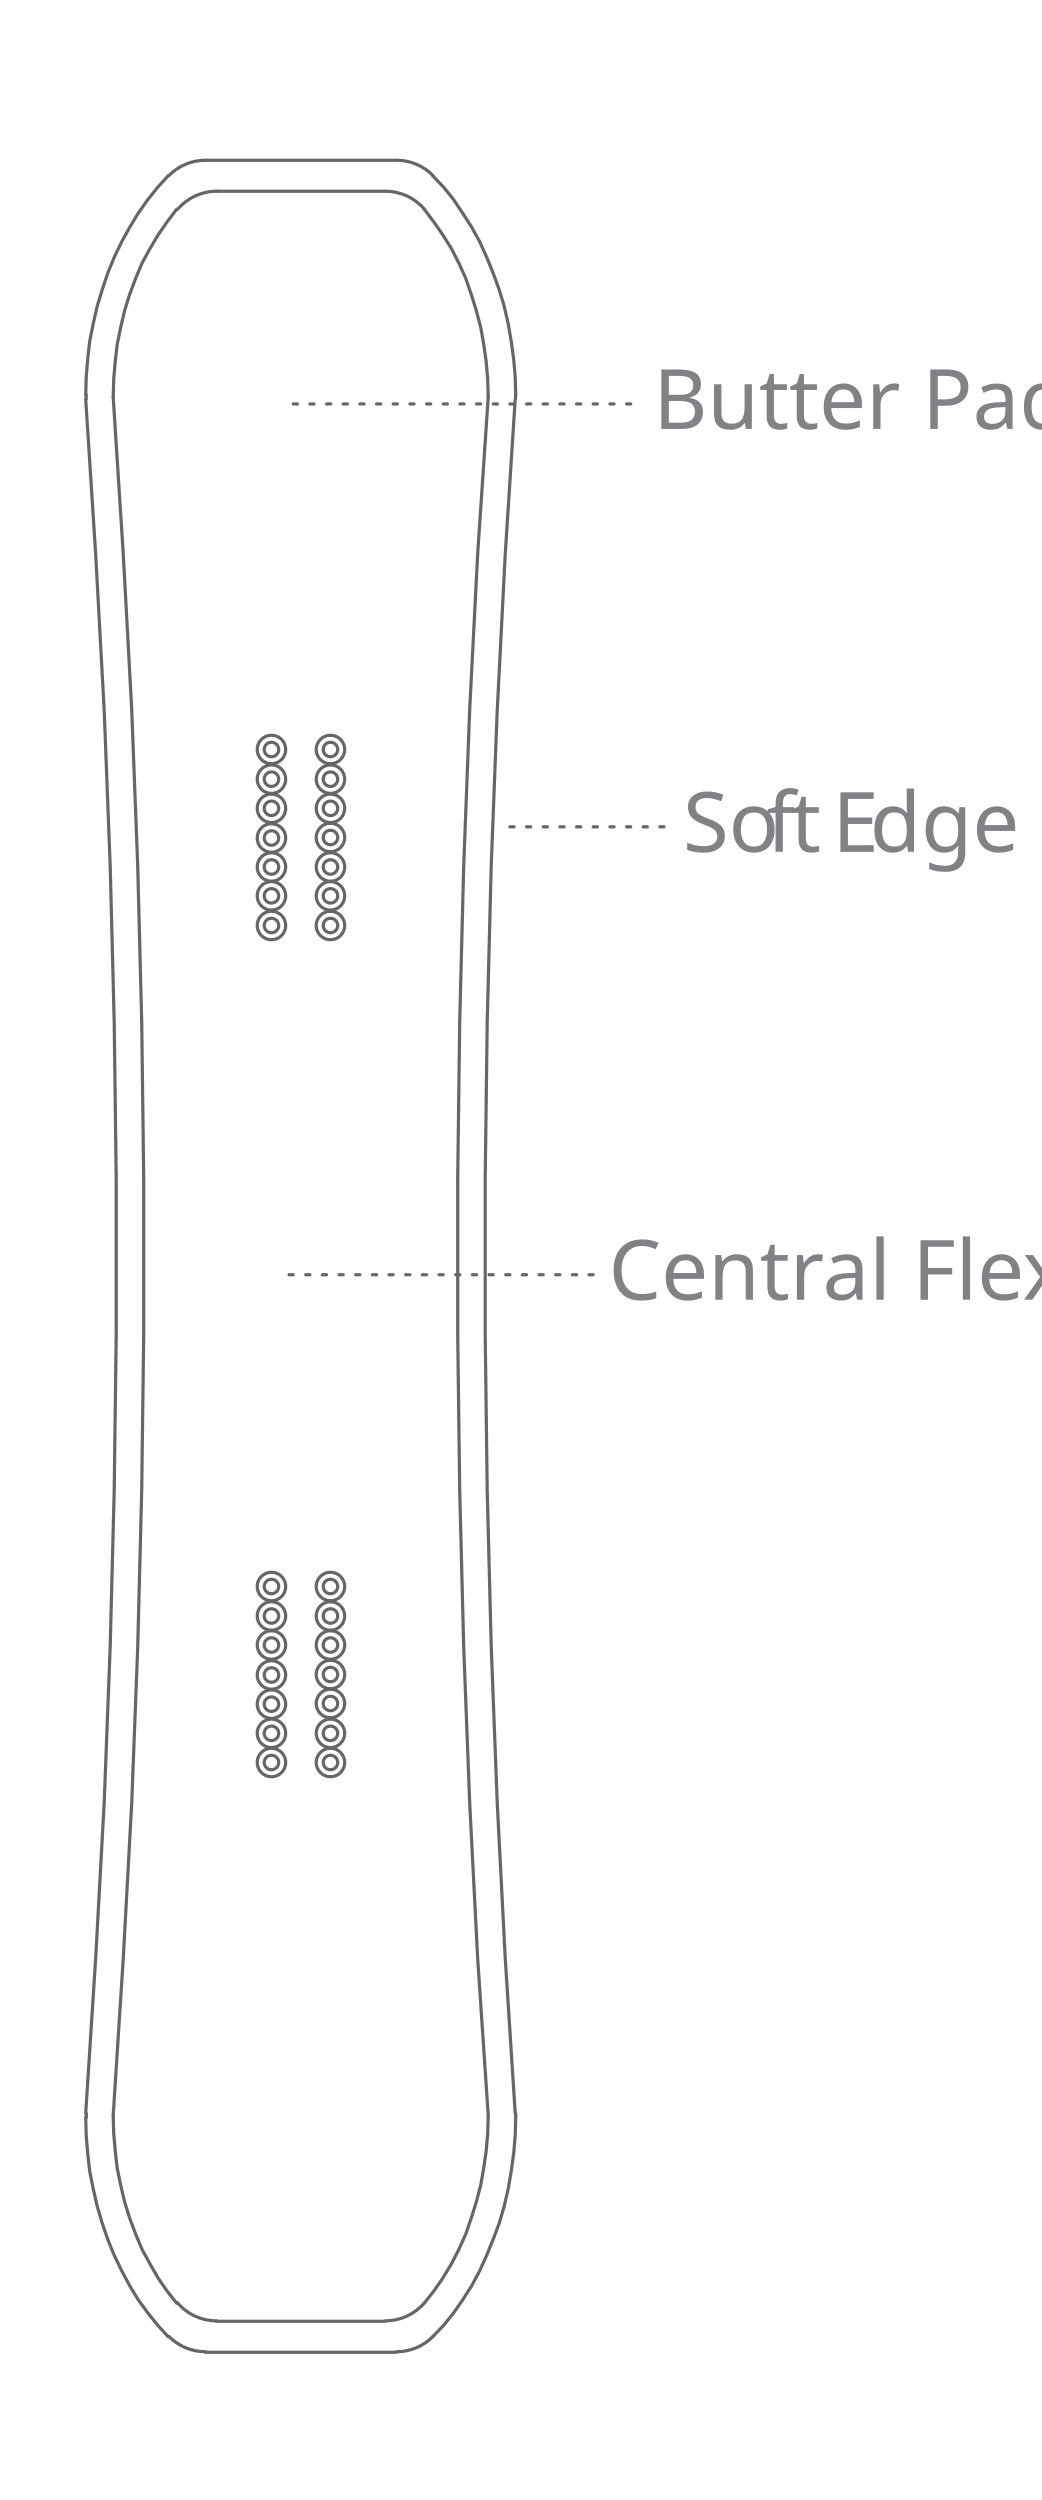
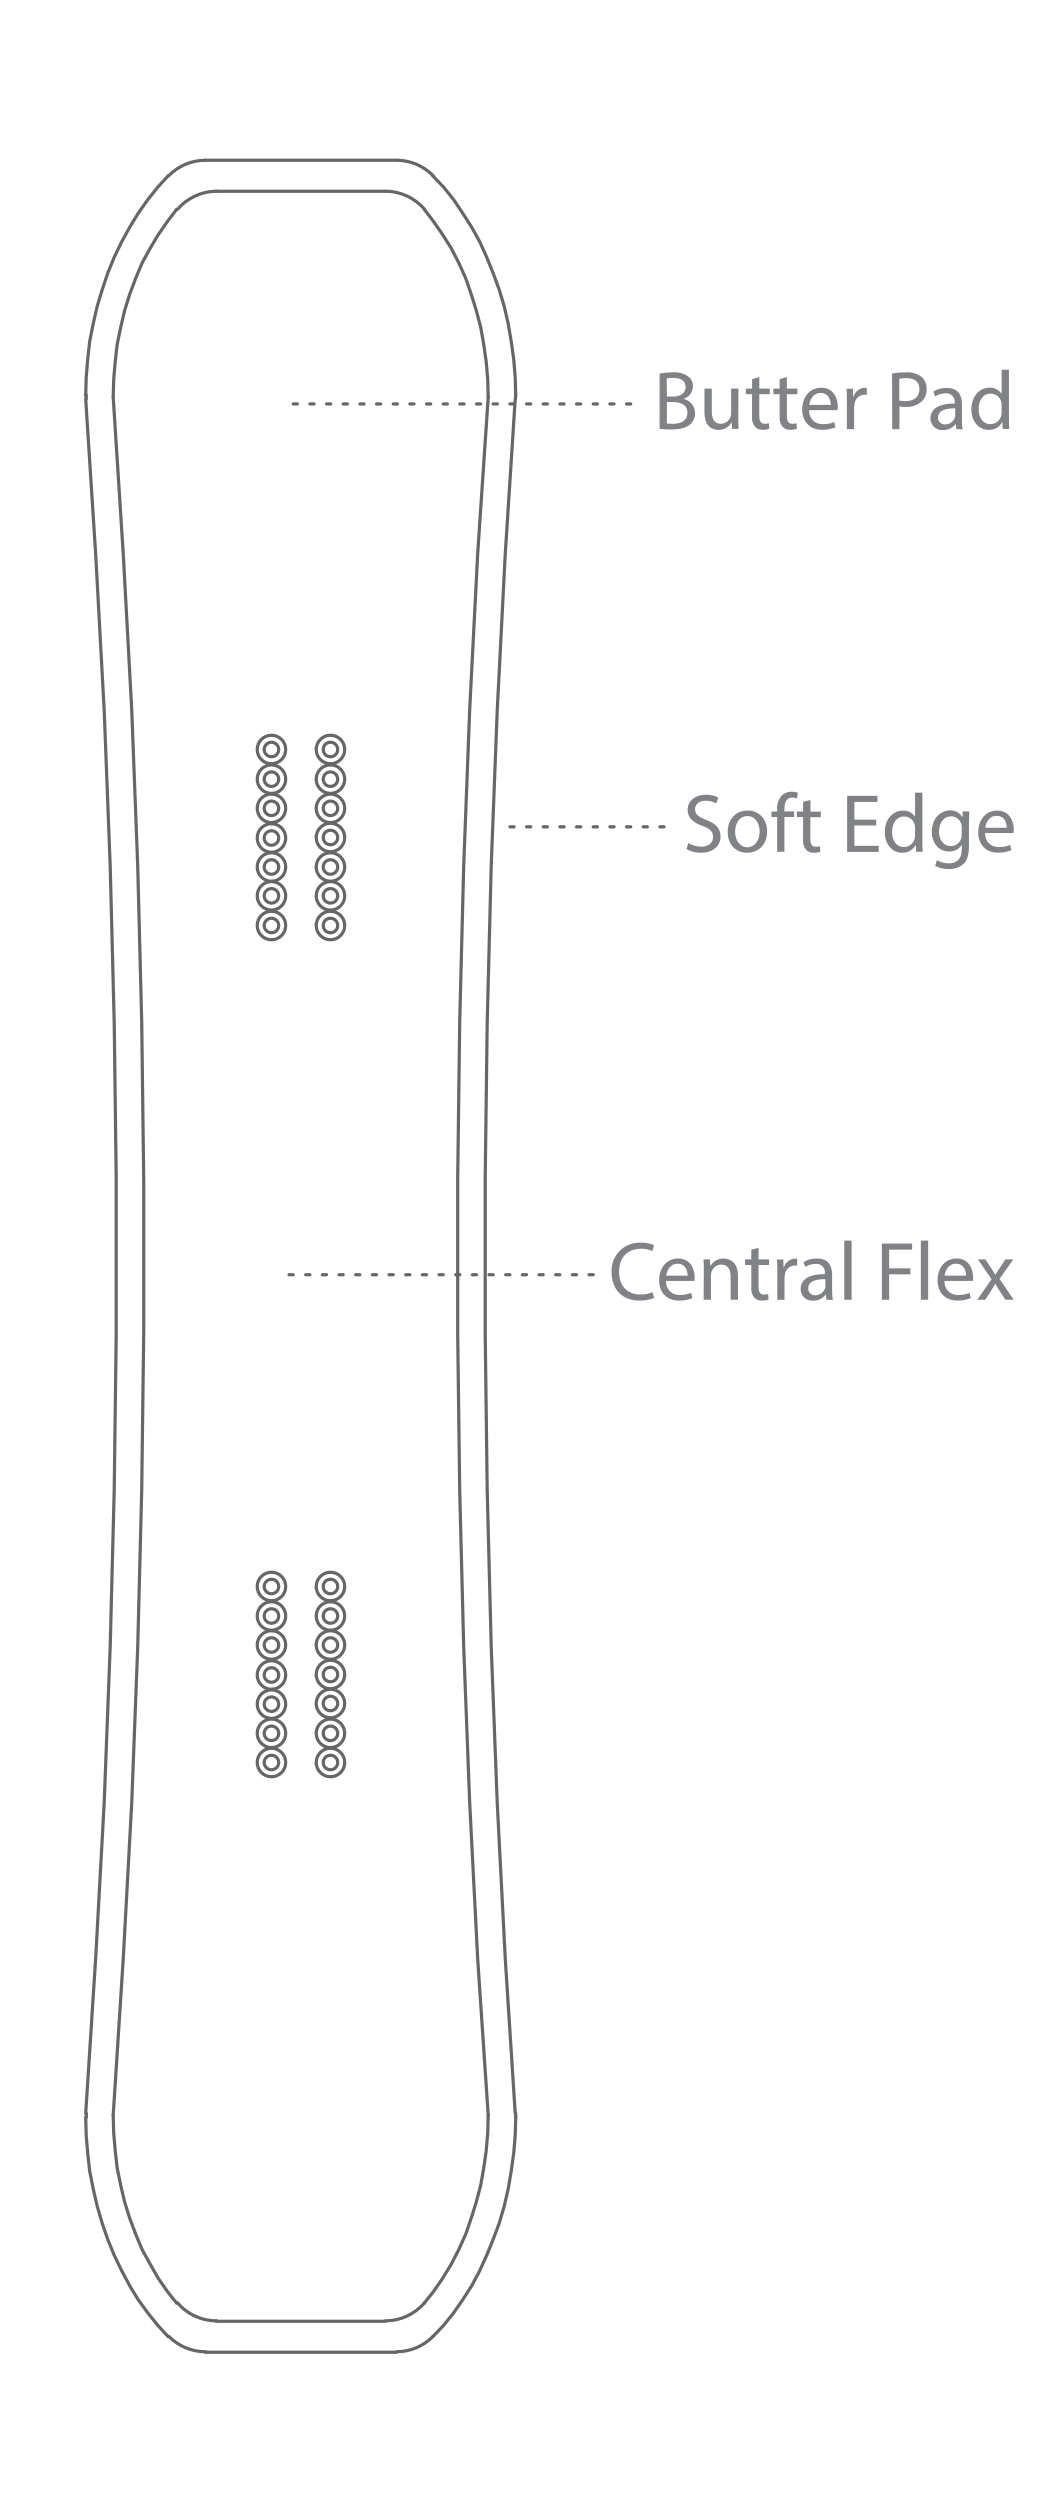
<svg xmlns="http://www.w3.org/2000/svg" id="Layer_1" data-name="Layer 1" viewBox="0 0 250 600">
  <defs>
-     <style>.cls-1{font-size:20px;fill:#808285;font-family:MrEavesXLModOT-Reg, Mr Eaves XL Mod OT;}.cls-2{letter-spacing:0.02em;}.cls-3{letter-spacing:-0.02em;}.cls-4,.cls-5{fill:none;stroke:#666;stroke-linecap:round;stroke-linejoin:round;stroke-width:0.77px;}.cls-4{stroke-dasharray:1 3 1 3 1 3;}</style>
+     <style>.cls-1{fill:#808285;}.cls-2,.cls-3{fill:none;stroke:#666;stroke-linecap:round;stroke-linejoin:round;stroke-width:0.77px;}.cls-2{stroke-dasharray:1 3 1 3 1 3;}</style>
  </defs>
-   <text class="cls-1" transform="translate(163.91 204.44)">So<tspan class="cls-2" x="20.04" y="0">f</tspan>
-     <tspan x="25.9" y="0">t </tspan>
-     <tspan class="cls-3" x="35.86" y="0">E</tspan>
-     <tspan x="44.86" y="0">dge</tspan>
-   </text>
-   <line class="cls-4" x1="159.37" y1="198.44" x2="120.99" y2="198.44" />
-   <line class="cls-4" x1="142.37" y1="305.94" x2="68.99" y2="305.94" />
-   <text class="cls-1" transform="translate(146.05 311.94)">Central Flex</text>
-   <line class="cls-4" x1="151.37" y1="96.95" x2="68.99" y2="96.95" />
-   <text class="cls-1" transform="translate(156.79 102.95)">Butter Pad</text>
-   <polyline class="cls-5" points="117.17 95.34 114.65 132.78 112.73 170.22 111.29 207.78 110.33 245.22 109.85 282.78 109.85 320.22 110.33 357.78 111.29 395.34 112.73 432.78 114.65 470.22 117.17 507.66" />
-   <polyline class="cls-5" points="27.17 507.66 29.57 470.22 31.61 432.78 33.05 395.34 34.01 357.78 34.49 320.22 34.49 282.78 34.01 245.22 33.05 207.78 31.61 170.22 29.57 132.78 27.17 95.34" />
-   <polyline class="cls-5" points="117.17 507.66 117.05 511.98 116.69 516.18 116.09 520.38 115.37 524.46 114.29 528.54 113.09 532.38 111.77 536.22 110.09 539.94 108.29 543.42 106.25 546.78 104.09 549.9 101.81 552.78" />
-   <polyline class="cls-5" points="42.41 552.78 40.13 549.9 37.97 546.78 36.05 543.42 34.13 539.94 32.57 536.22 31.13 532.38 29.93 528.54 28.97 524.46 28.13 520.38 27.65 516.18 27.29 511.98 27.17 507.66" />
-   <line class="cls-5" x1="51.89" y1="557.1" x2="92.45" y2="557.1" />
-   <path class="cls-5" d="M92.51,557a12.3,12.3,0,0,0,9.35-4.31" />
-   <path class="cls-5" d="M42.6,552.67A12.27,12.27,0,0,0,52,557" />
-   <polyline class="cls-5" points="117.17 95.34 117.05 91.02 116.69 86.82 116.09 82.62 115.37 78.54 114.29 74.46 113.09 70.62 111.77 66.78 110.09 63.06 108.29 59.58 106.25 56.34 104.09 53.22 101.81 50.22" />
-   <polyline class="cls-5" points="42.41 50.22 40.13 53.22 37.97 56.34 36.05 59.58 34.13 63.06 32.57 66.78 31.13 70.62 29.93 74.46 28.97 78.54 28.13 82.62 27.65 86.82 27.29 91.02 27.17 95.34" />
-   <line class="cls-5" x1="51.89" y1="45.9" x2="92.45" y2="45.9" />
-   <path class="cls-5" d="M101.86,50.21a12.3,12.3,0,0,0-9.35-4.31" />
-   <path class="cls-5" d="M52,45.9a12.27,12.27,0,0,0-9.35,4.31" />
-   <path class="cls-5" d="M82.73,187a3.42,3.42,0,1,0-3.42,3.42A3.42,3.42,0,0,0,82.73,187" />
-   <path class="cls-5" d="M81.05,187a1.74,1.74,0,1,0-1.74,1.74A1.74,1.74,0,0,0,81.05,187" />
-   <path class="cls-5" d="M82.73,201a3.42,3.42,0,1,0-3.42,3.42A3.42,3.42,0,0,0,82.73,201" />
-   <path class="cls-5" d="M81.05,201a1.74,1.74,0,1,0-1.74,1.74A1.74,1.74,0,0,0,81.05,201" />
-   <path class="cls-5" d="M82.73,215a3.42,3.42,0,1,0-3.42,3.42A3.42,3.42,0,0,0,82.73,215" />
-   <path class="cls-5" d="M81.05,215a1.74,1.74,0,1,0-1.74,1.74A1.74,1.74,0,0,0,81.05,215" />
-   <path class="cls-5" d="M68.57,187a3.42,3.42,0,1,0-3.42,3.42A3.42,3.42,0,0,0,68.57,187" />
-   <path class="cls-5" d="M66.89,187a1.74,1.74,0,1,0-1.74,1.74A1.74,1.74,0,0,0,66.89,187" />
-   <path class="cls-5" d="M68.57,201.12a3.42,3.42,0,1,0-3.42,3.42,3.42,3.42,0,0,0,3.42-3.42" />
-   <path class="cls-5" d="M66.89,201.12a1.74,1.74,0,1,0-1.74,1.74,1.74,1.74,0,0,0,1.74-1.74" />
-   <path class="cls-5" d="M68.57,215a3.42,3.42,0,1,0-3.42,3.42A3.42,3.42,0,0,0,68.57,215" />
-   <path class="cls-5" d="M66.89,215a1.74,1.74,0,1,0-1.74,1.74A1.74,1.74,0,0,0,66.89,215" />
-   <path class="cls-5" d="M82.73,387.84a3.42,3.42,0,1,0-3.42,3.42,3.42,3.42,0,0,0,3.42-3.42" />
-   <path class="cls-5" d="M81.05,387.84a1.74,1.74,0,1,0-1.74,1.74,1.74,1.74,0,0,0,1.74-1.74" />
-   <path class="cls-5" d="M82.73,401.88a3.42,3.42,0,1,0-3.42,3.42,3.42,3.42,0,0,0,3.42-3.42" />
-   <path class="cls-5" d="M81.05,401.88a1.74,1.74,0,1,0-1.74,1.74,1.74,1.74,0,0,0,1.74-1.74" />
-   <path class="cls-5" d="M82.73,416a3.42,3.42,0,1,0-3.42,3.42A3.42,3.42,0,0,0,82.73,416" />
-   <path class="cls-5" d="M81.05,416a1.74,1.74,0,1,0-1.74,1.74A1.74,1.74,0,0,0,81.05,416" />
-   <path class="cls-5" d="M68.57,387.84a3.42,3.42,0,1,0-3.42,3.42,3.42,3.42,0,0,0,3.42-3.42" />
-   <path class="cls-5" d="M66.89,387.84a1.74,1.74,0,1,0-1.74,1.74,1.74,1.74,0,0,0,1.74-1.74" />
-   <path class="cls-5" d="M68.57,402a3.42,3.42,0,1,0-3.42,3.42A3.42,3.42,0,0,0,68.57,402" />
-   <path class="cls-5" d="M66.89,402a1.74,1.74,0,1,0-1.74,1.74A1.74,1.74,0,0,0,66.89,402" />
-   <path class="cls-5" d="M68.57,416a3.42,3.42,0,1,0-3.42,3.42A3.42,3.42,0,0,0,68.57,416" />
-   <path class="cls-5" d="M66.89,416a1.74,1.74,0,1,0-1.74,1.74A1.74,1.74,0,0,0,66.89,416" />
-   <path class="cls-5" d="M81.05,179.88a1.74,1.74,0,1,0-1.74,1.74,1.74,1.74,0,0,0,1.74-1.74" />
-   <path class="cls-5" d="M82.73,179.88a3.42,3.42,0,1,0-3.42,3.42,3.42,3.42,0,0,0,3.42-3.42" />
-   <path class="cls-5" d="M81.05,194a1.74,1.74,0,1,0-1.74,1.74A1.74,1.74,0,0,0,81.05,194" />
-   <path class="cls-5" d="M82.73,194a3.42,3.42,0,1,0-3.42,3.42A3.42,3.42,0,0,0,82.73,194" />
-   <path class="cls-5" d="M81.05,208.08a1.74,1.74,0,1,0-1.74,1.74,1.74,1.74,0,0,0,1.74-1.74" />
-   <path class="cls-5" d="M82.73,208.08a3.42,3.42,0,1,0-3.42,3.42,3.42,3.42,0,0,0,3.42-3.42" />
-   <path class="cls-5" d="M66.89,179.88a1.74,1.74,0,1,0-1.74,1.74,1.74,1.74,0,0,0,1.74-1.74" />
-   <path class="cls-5" d="M68.57,179.88a3.42,3.42,0,1,0-3.42,3.42,3.42,3.42,0,0,0,3.42-3.42" />
-   <path class="cls-5" d="M66.89,194a1.74,1.74,0,1,0-1.74,1.74A1.74,1.74,0,0,0,66.89,194" />
-   <path class="cls-5" d="M68.57,194a3.42,3.42,0,1,0-3.42,3.42A3.42,3.42,0,0,0,68.57,194" />
-   <path class="cls-5" d="M66.89,208.08a1.74,1.74,0,1,0-1.74,1.74,1.74,1.74,0,0,0,1.74-1.74" />
-   <path class="cls-5" d="M68.57,208.08a3.42,3.42,0,1,0-3.42,3.42,3.42,3.42,0,0,0,3.42-3.42" />
-   <path class="cls-5" d="M82.73,394.8a3.42,3.42,0,1,0-3.42,3.42,3.42,3.42,0,0,0,3.42-3.42" />
-   <path class="cls-5" d="M81.05,394.8a1.74,1.74,0,1,0-1.74,1.74,1.74,1.74,0,0,0,1.74-1.74" />
-   <path class="cls-5" d="M82.73,408.84a3.42,3.42,0,1,0-3.42,3.42,3.42,3.42,0,0,0,3.42-3.42" />
-   <path class="cls-5" d="M81.05,408.84a1.74,1.74,0,1,0-1.74,1.74,1.74,1.74,0,0,0,1.74-1.74" />
-   <path class="cls-5" d="M82.73,423a3.42,3.42,0,1,0-3.42,3.42A3.42,3.42,0,0,0,82.73,423" />
-   <path class="cls-5" d="M81.05,423a1.74,1.74,0,1,0-1.74,1.74A1.74,1.74,0,0,0,81.05,423" />
-   <path class="cls-5" d="M68.57,394.8a3.42,3.42,0,1,0-3.42,3.42,3.42,3.42,0,0,0,3.42-3.42" />
-   <path class="cls-5" d="M66.89,394.8a1.74,1.74,0,1,0-1.74,1.74,1.74,1.74,0,0,0,1.74-1.74" />
-   <path class="cls-5" d="M68.57,409a3.42,3.42,0,1,0-3.42,3.42A3.42,3.42,0,0,0,68.57,409" />
-   <path class="cls-5" d="M66.89,409a1.74,1.74,0,1,0-1.74,1.74A1.74,1.74,0,0,0,66.89,409" />
-   <path class="cls-5" d="M68.57,423a3.42,3.42,0,1,0-3.42,3.42A3.42,3.42,0,0,0,68.57,423" />
-   <path class="cls-5" d="M66.89,423a1.74,1.74,0,1,0-1.74,1.74A1.74,1.74,0,0,0,66.89,423" />
-   <path class="cls-5" d="M82.73,222.12a3.42,3.42,0,1,0-3.42,3.42,3.42,3.42,0,0,0,3.42-3.42" />
-   <path class="cls-5" d="M81.05,222.12a1.74,1.74,0,1,0-1.74,1.74,1.74,1.74,0,0,0,1.74-1.74" />
-   <path class="cls-5" d="M68.57,222.12a3.42,3.42,0,1,0-3.42,3.42,3.42,3.42,0,0,0,3.42-3.42" />
-   <path class="cls-5" d="M66.89,222.12a1.74,1.74,0,1,0-1.74,1.74,1.74,1.74,0,0,0,1.74-1.74" />
-   <path class="cls-5" d="M82.73,380.76a3.42,3.42,0,1,0-3.42,3.42,3.42,3.42,0,0,0,3.42-3.42" />
-   <path class="cls-5" d="M81.05,380.76a1.74,1.74,0,1,0-1.74,1.74,1.74,1.74,0,0,0,1.74-1.74" />
-   <path class="cls-5" d="M68.57,380.76a3.42,3.42,0,1,0-3.42,3.42,3.42,3.42,0,0,0,3.42-3.42" />
-   <path class="cls-5" d="M66.89,380.76a1.74,1.74,0,1,0-1.74,1.74,1.74,1.74,0,0,0,1.74-1.74" />
-   <polyline class="cls-5" points="123.65 95.82 121.25 133.14 119.33 170.58 117.89 207.9 116.93 245.34 116.45 282.78 116.45 320.22 116.93 357.66 117.89 395.1 119.33 432.54 121.25 469.86 123.65 507.18" />
-   <polyline class="cls-5" points="20.57 507.18 22.97 469.86 25.01 432.54 26.45 395.1 27.41 357.66 27.89 320.22 27.89 282.78 27.41 245.34 26.45 207.9 25.01 170.58 22.97 133.14 20.57 95.82" />
-   <polyline class="cls-5" points="123.77 508.14 123.65 512.58 123.29 516.78 122.69 521.1 121.97 525.3 121.01 529.5 119.81 533.58 118.37 537.42 116.81 541.26 115.13 544.98 113.21 548.58 111.05 551.94 108.89 555.06 106.49 558.06 103.85 560.82" />
-   <polyline class="cls-5" points="40.37 560.82 37.85 558.06 35.45 555.06 33.17 551.94 31.13 548.58 29.21 544.98 27.41 541.26 25.85 537.42 24.53 533.58 23.33 529.5 22.37 525.3 21.53 521.1 21.05 516.78 20.69 512.58 20.57 508.14" />
-   <line class="cls-5" x1="95.09" y1="564.54" x2="49.25" y2="564.54" />
-   <path class="cls-5" d="M95.15,564.42a12.29,12.29,0,0,0,8.78-3.69" />
-   <path class="cls-5" d="M40.52,560.73a12.3,12.3,0,0,0,8.79,3.69" />
-   <polyline class="cls-5" points="123.77 94.86 123.65 90.54 123.29 86.22 122.69 81.9 121.97 77.7 121.01 73.5 119.81 69.54 118.37 65.58 116.81 61.74 115.13 58.02 113.21 54.54 111.05 51.18 108.89 47.94 106.49 44.94 103.85 42.18" />
-   <polyline class="cls-5" points="40.37 42.18 37.85 44.94 35.45 47.94 33.17 51.18 31.13 54.54 29.21 58.02 27.41 61.74 25.85 65.58 24.53 69.54 23.33 73.5 22.37 77.7 21.53 81.9 21.05 86.22 20.69 90.54 20.57 94.86" />
-   <line class="cls-5" x1="95.09" y1="38.46" x2="49.25" y2="38.46" />
-   <path class="cls-5" d="M103.93,42.15a12.29,12.29,0,0,0-8.78-3.69" />
-   <path class="cls-5" d="M49.31,38.46a12.3,12.3,0,0,0-8.79,3.69" />
-   <path class="cls-5" d="M123.74,95.68c0-.32,0-.63,0-1" />
-   <path class="cls-5" d="M123.77,508.15c0-.32,0-.63,0-.95" />
-   <path class="cls-5" d="M20.69,94.73c0,.32,0,.63,0,1" />
-   <path class="cls-5" d="M20.72,507.2c0,.32,0,.63,0,.95" />
+   <path class="cls-1" d="M165.19,202.32a6.17,6.17,0,0,0,3.12.88c1.78,0,2.82-.94,2.82-2.3s-.72-2-2.54-2.68c-2.2-.78-3.56-1.92-3.56-3.82,0-2.1,1.74-3.66,4.36-3.66a6.12,6.12,0,0,1,3,.66l-.48,1.42a5.37,5.37,0,0,0-2.56-.64c-1.84,0-2.54,1.1-2.54,2,0,1.26.82,1.88,2.68,2.6,2.28.88,3.44,2,3.44,4s-1.54,3.88-4.72,3.88a7,7,0,0,1-3.44-.86Z" />
+   <path class="cls-1" d="M184.11,199.52c0,3.58-2.48,5.14-4.82,5.14-2.62,0-4.64-1.92-4.64-5,0-3.24,2.12-5.14,4.8-5.14S184.11,196.56,184.11,199.52Zm-7.68.1c0,2.12,1.22,3.72,2.94,3.72s2.94-1.58,2.94-3.76c0-1.64-.82-3.72-2.9-3.72S176.43,197.78,176.43,199.62Z" />
+   <path class="cls-1" d="M186.51,204.44V196.1h-1.36v-1.34h1.36v-.46a4.56,4.56,0,0,1,1.12-3.38A3.37,3.37,0,0,1,190,190a4.08,4.08,0,0,1,1.5.28l-.24,1.36a2.63,2.63,0,0,0-1.12-.22c-1.5,0-1.88,1.32-1.88,2.8v.52h2.34v1.34h-2.34v8.34Z" />
+   <path class="cls-1" d="M194.51,192v2.78H197v1.34h-2.52v5.22c0,1.2.34,1.88,1.32,1.88a3.92,3.92,0,0,0,1-.12l.08,1.32a4.31,4.31,0,0,1-1.56.24,2.44,2.44,0,0,1-1.9-.74,3.59,3.59,0,0,1-.68-2.52V196.1h-1.5v-1.34h1.5v-2.32Z" />
+   <path class="cls-1" d="M210.29,198.12h-5.24V203h5.84v1.46h-7.58V191h7.28v1.46h-5.54v4.26h5.24Z" />
+   <path class="cls-1" d="M221.37,190.24v11.7c0,.86,0,1.84.08,2.5h-1.58l-.08-1.68h0a3.58,3.58,0,0,1-3.3,1.9c-2.34,0-4.14-2-4.14-4.92,0-3.22,2-5.2,4.34-5.2a3.24,3.24,0,0,1,2.92,1.48h0v-5.78Zm-1.76,8.46a3.11,3.11,0,0,0-.08-.74,2.59,2.59,0,0,0-2.54-2c-1.82,0-2.9,1.6-2.9,3.74,0,2,1,3.58,2.86,3.58a2.65,2.65,0,0,0,2.58-2.1,3.06,3.06,0,0,0,.08-.76Z" />
+   <path class="cls-1" d="M232.63,194.76c0,.7-.08,1.48-.08,2.66V203c0,2.22-.44,3.58-1.38,4.42a5.13,5.13,0,0,1-3.52,1.16,6.25,6.25,0,0,1-3.22-.8l.44-1.34a5.46,5.46,0,0,0,2.84.76c1.8,0,3.12-.94,3.12-3.38v-1.08h0a3.46,3.46,0,0,1-3.08,1.62c-2.4,0-4.12-2-4.12-4.72,0-3.28,2.14-5.14,4.36-5.14a3.22,3.22,0,0,1,3,1.68h0l.08-1.46Zm-1.82,3.82a2.51,2.51,0,0,0-.1-.8,2.54,2.54,0,0,0-2.46-1.86c-1.68,0-2.88,1.42-2.88,3.66,0,1.9,1,3.48,2.86,3.48a2.57,2.57,0,0,0,2.44-1.8,3.06,3.06,0,0,0,.14-.94Z" />
+   <path class="cls-1" d="M236.45,199.92a3.1,3.1,0,0,0,3.32,3.36,6.36,6.36,0,0,0,2.68-.5l.3,1.26a7.84,7.84,0,0,1-3.22.6c-3,0-4.76-2-4.76-4.88s1.72-5.22,4.54-5.22c3.16,0,4,2.78,4,4.56a6.64,6.64,0,0,1-.06.82Zm5.16-1.26c0-1.12-.46-2.86-2.44-2.86-1.78,0-2.56,1.64-2.7,2.86Z" />
+   <line class="cls-2" x1="159.37" y1="198.44" x2="120.99" y2="198.44" />
+   <line class="cls-2" x1="142.37" y1="305.94" x2="68.99" y2="305.94" />
+   <path class="cls-1" d="M157,311.5a8.64,8.64,0,0,1-3.56.64c-3.8,0-6.66-2.4-6.66-6.82a6.71,6.71,0,0,1,7-7.08,7.23,7.23,0,0,1,3.2.6l-.42,1.42a6.34,6.34,0,0,0-2.72-.56c-3.16,0-5.26,2-5.26,5.56,0,3.3,1.9,5.42,5.18,5.42a7,7,0,0,0,2.84-.56Z" />
+   <path class="cls-1" d="M159.87,307.42a3.1,3.1,0,0,0,3.32,3.36,6.36,6.36,0,0,0,2.68-.5l.3,1.26a7.84,7.84,0,0,1-3.22.6c-3,0-4.76-2-4.76-4.88s1.72-5.22,4.54-5.22c3.16,0,4,2.78,4,4.56a6.64,6.64,0,0,1-.06.82Zm5.16-1.26c0-1.12-.46-2.86-2.44-2.86-1.78,0-2.56,1.64-2.7,2.86Z" />
+   <path class="cls-1" d="M168.91,304.88c0-1,0-1.82-.08-2.62h1.56l.1,1.6h0a3.56,3.56,0,0,1,3.2-1.82c1.34,0,3.42.8,3.42,4.12v5.78h-1.76v-5.58c0-1.56-.58-2.86-2.24-2.86a2.5,2.5,0,0,0-2.36,1.8,2.53,2.53,0,0,0-.12.82v5.82h-1.76Z" />
+   <path class="cls-1" d="M182.05,299.48v2.78h2.52v1.34h-2.52v5.22c0,1.2.34,1.88,1.32,1.88a3.92,3.92,0,0,0,1-.12l.08,1.32a4.31,4.31,0,0,1-1.56.24,2.44,2.44,0,0,1-1.9-.74,3.59,3.59,0,0,1-.68-2.52V303.6h-1.5v-1.34h1.5v-2.32Z" />
+   <path class="cls-1" d="M186.55,305.28c0-1.14,0-2.12-.08-3H188l.06,1.9h.08a2.9,2.9,0,0,1,2.68-2.12,1.9,1.9,0,0,1,.5.06v1.66a2.64,2.64,0,0,0-.6-.06,2.47,2.47,0,0,0-2.36,2.26,5,5,0,0,0-.08.82v5.16h-1.74Z" />
+   <path class="cls-1" d="M198.35,311.94l-.14-1.22h-.06a3.61,3.61,0,0,1-3,1.44,2.76,2.76,0,0,1-3-2.78c0-2.34,2.08-3.62,5.82-3.6v-.2a2,2,0,0,0-2.2-2.24,4.82,4.82,0,0,0-2.52.72l-.4-1.16a6,6,0,0,1,3.18-.86c3,0,3.68,2,3.68,4v3.62a13.63,13.63,0,0,0,.16,2.32Zm-.26-4.94c-1.92,0-4.1.3-4.1,2.18a1.56,1.56,0,0,0,1.66,1.68,2.41,2.41,0,0,0,2.34-1.62,1.84,1.84,0,0,0,.1-.56Z" />
+   <path class="cls-1" d="M202.63,297.74h1.76v14.2h-1.76Z" />
+   <path class="cls-1" d="M211.65,298.46h7.26v1.46h-5.52v4.48h5.1v1.44h-5.1v6.1h-1.74Z" />
+   <path class="cls-1" d="M221,297.74h1.76v14.2H221Z" />
+   <path class="cls-1" d="M226.69,307.42a3.1,3.1,0,0,0,3.32,3.36,6.36,6.36,0,0,0,2.68-.5l.3,1.26a7.84,7.84,0,0,1-3.22.6c-3,0-4.76-2-4.76-4.88s1.72-5.22,4.54-5.22c3.16,0,4,2.78,4,4.56a6.64,6.64,0,0,1-.06.82Zm5.16-1.26c0-1.12-.46-2.86-2.44-2.86-1.78,0-2.56,1.64-2.7,2.86Z" />
+   <path class="cls-1" d="M236.49,302.26l1.38,2.08c.36.54.66,1,1,1.58h.06c.32-.58.64-1.08,1-1.6l1.36-2.06h1.9l-3.3,4.68,3.4,5h-2l-1.42-2.18c-.38-.56-.7-1.1-1-1.68h0c-.32.58-.66,1.1-1,1.68l-1.4,2.18h-1.94l3.44-4.94-3.28-4.74Z" />
+   <line class="cls-2" x1="151.37" y1="96.95" x2="68.99" y2="96.95" />
+   <path class="cls-1" d="M158.31,89.65a16,16,0,0,1,3.18-.29,5.57,5.57,0,0,1,3.7,1,2.83,2.83,0,0,1,1.12,2.38,3.2,3.2,0,0,1-2.28,3v0a3.47,3.47,0,0,1,2.78,3.38,3.63,3.63,0,0,1-1.14,2.7c-.94.86-2.46,1.26-4.66,1.26a20.34,20.34,0,0,1-2.7-.16Zm1.74,5.52h1.58c1.84,0,2.92-1,2.92-2.26,0-1.58-1.2-2.2-3-2.2a7.46,7.46,0,0,0-1.54.12Zm0,6.46a9.3,9.3,0,0,0,1.46.08c1.8,0,3.46-.66,3.46-2.62s-1.58-2.6-3.48-2.6h-1.44Z" />
+   <path class="cls-1" d="M177.19,100.31c0,1,0,1.88.08,2.64h-1.56l-.1-1.58h0a3.64,3.64,0,0,1-3.2,1.8c-1.52,0-3.34-.84-3.34-4.24V93.27h1.76v5.36c0,1.84.56,3.08,2.16,3.08a2.54,2.54,0,0,0,2.32-1.6,2.57,2.57,0,0,0,.16-.9V93.27h1.76Z" />
+   <path class="cls-1" d="M182.23,90.48v2.79h2.52v1.34h-2.52v5.22c0,1.2.34,1.88,1.32,1.88a3.92,3.92,0,0,0,1-.12l.08,1.32a4.31,4.31,0,0,1-1.56.24,2.44,2.44,0,0,1-1.9-.74,3.59,3.59,0,0,1-.68-2.52V94.61H179V93.27h1.5V91Z" />
+   <path class="cls-1" d="M188.85,90.48v2.79h2.52v1.34h-2.52v5.22c0,1.2.34,1.88,1.32,1.88a3.92,3.92,0,0,0,1-.12l.08,1.32a4.31,4.31,0,0,1-1.56.24,2.44,2.44,0,0,1-1.9-.74,3.59,3.59,0,0,1-.68-2.52V94.61h-1.5V93.27h1.5V91Z" />
+   <path class="cls-1" d="M194.21,98.43a3.1,3.1,0,0,0,3.32,3.36,6.36,6.36,0,0,0,2.68-.5l.3,1.26a7.84,7.84,0,0,1-3.22.6c-3,0-4.76-2-4.76-4.88s1.72-5.22,4.54-5.22c3.16,0,4,2.78,4,4.56a6.64,6.64,0,0,1-.06.82Zm5.16-1.26c0-1.12-.46-2.86-2.44-2.86-1.78,0-2.56,1.64-2.7,2.86Z" />
+   <path class="cls-1" d="M203.25,96.29c0-1.14,0-2.12-.08-3h1.54l.06,1.9h.08a2.9,2.9,0,0,1,2.68-2.12,1.9,1.9,0,0,1,.5.06v1.66a2.64,2.64,0,0,0-.6-.06A2.47,2.47,0,0,0,205.07,97a5,5,0,0,0-.08.82V103h-1.74Z" />
+   <path class="cls-1" d="M214.09,89.62a20.17,20.17,0,0,1,3.34-.26,5.59,5.59,0,0,1,3.78,1.12,3.65,3.65,0,0,1,1.18,2.83,4,4,0,0,1-1,2.88,5.59,5.59,0,0,1-4.12,1.48,6,6,0,0,1-1.4-.12V103h-1.74Zm1.74,6.51a5.84,5.84,0,0,0,1.44.14c2.1,0,3.38-1,3.38-2.88s-1.26-2.64-3.18-2.64a7.3,7.3,0,0,0-1.64.14Z" />
+   <path class="cls-1" d="M229.51,103l-.14-1.22h-.06a3.61,3.61,0,0,1-3,1.44,2.76,2.76,0,0,1-3-2.78c0-2.34,2.08-3.62,5.82-3.6v-.2a2,2,0,0,0-2.2-2.24,4.82,4.82,0,0,0-2.52.72l-.4-1.16a6,6,0,0,1,3.18-.86c3,0,3.68,2,3.68,4v3.62a13.63,13.63,0,0,0,.16,2.32ZM229.25,98c-1.92,0-4.1.3-4.1,2.18a1.56,1.56,0,0,0,1.66,1.68,2.41,2.41,0,0,0,2.34-1.62,1.84,1.84,0,0,0,.1-.56Z" />
+   <path class="cls-1" d="M242.15,88.74v11.71c0,.86,0,1.84.08,2.5h-1.58l-.08-1.68h0a3.58,3.58,0,0,1-3.3,1.9c-2.34,0-4.14-2-4.14-4.92,0-3.22,2-5.2,4.34-5.2a3.24,3.24,0,0,1,2.92,1.48h0V88.74Zm-1.76,8.47a3.11,3.11,0,0,0-.08-.74,2.59,2.59,0,0,0-2.54-2c-1.82,0-2.9,1.6-2.9,3.74,0,2,1,3.58,2.86,3.58a2.65,2.65,0,0,0,2.58-2.1,3.06,3.06,0,0,0,.08-.76Z" />
+   <polyline class="cls-3" points="117.17 95.34 114.65 132.78 112.73 170.22 111.29 207.78 110.33 245.22 109.85 282.78 109.85 320.22 110.33 357.78 111.29 395.34 112.73 432.78 114.65 470.22 117.17 507.66" />
+   <polyline class="cls-3" points="27.17 507.66 29.57 470.22 31.61 432.78 33.05 395.34 34.01 357.78 34.49 320.22 34.49 282.78 34.01 245.22 33.05 207.78 31.61 170.22 29.57 132.78 27.17 95.34" />
+   <polyline class="cls-3" points="117.17 507.66 117.05 511.98 116.69 516.18 116.09 520.38 115.37 524.46 114.29 528.54 113.09 532.38 111.77 536.22 110.09 539.94 108.29 543.42 106.25 546.78 104.09 549.9 101.81 552.78" />
+   <polyline class="cls-3" points="42.41 552.78 40.13 549.9 37.97 546.78 36.05 543.42 34.13 539.94 32.57 536.22 31.13 532.38 29.93 528.54 28.97 524.46 28.13 520.38 27.65 516.18 27.29 511.98 27.17 507.66" />
+   <line class="cls-3" x1="51.89" y1="557.1" x2="92.45" y2="557.1" />
+   <path class="cls-3" d="M92.51,557a12.3,12.3,0,0,0,9.35-4.31" />
+   <path class="cls-3" d="M42.6,552.67A12.27,12.27,0,0,0,52,557" />
+   <polyline class="cls-3" points="117.17 95.34 117.05 91.02 116.69 86.82 116.09 82.62 115.37 78.54 114.29 74.46 113.09 70.62 111.77 66.78 110.09 63.06 108.29 59.58 106.25 56.34 104.09 53.22 101.81 50.22" />
+   <polyline class="cls-3" points="42.41 50.22 40.13 53.22 37.97 56.34 36.05 59.58 34.13 63.06 32.57 66.78 31.13 70.62 29.93 74.46 28.97 78.54 28.13 82.62 27.65 86.82 27.29 91.02 27.17 95.34" />
+   <line class="cls-3" x1="51.89" y1="45.9" x2="92.45" y2="45.9" />
+   <path class="cls-3" d="M101.86,50.21a12.3,12.3,0,0,0-9.35-4.31" />
+   <path class="cls-3" d="M52,45.9a12.27,12.27,0,0,0-9.35,4.31" />
+   <path class="cls-3" d="M82.73,187a3.42,3.42,0,1,0-3.42,3.42A3.42,3.42,0,0,0,82.73,187" />
+   <path class="cls-3" d="M81.05,187a1.74,1.74,0,1,0-1.74,1.74A1.74,1.74,0,0,0,81.05,187" />
+   <path class="cls-3" d="M82.73,201a3.42,3.42,0,1,0-3.42,3.42A3.42,3.42,0,0,0,82.73,201" />
+   <path class="cls-3" d="M81.05,201a1.74,1.74,0,1,0-1.74,1.74A1.74,1.74,0,0,0,81.05,201" />
+   <path class="cls-3" d="M82.73,215a3.42,3.42,0,1,0-3.42,3.42A3.42,3.42,0,0,0,82.73,215" />
+   <path class="cls-3" d="M81.05,215a1.74,1.74,0,1,0-1.74,1.74A1.74,1.74,0,0,0,81.05,215" />
+   <path class="cls-3" d="M68.57,187a3.42,3.42,0,1,0-3.42,3.42A3.42,3.42,0,0,0,68.57,187" />
+   <path class="cls-3" d="M66.89,187a1.74,1.74,0,1,0-1.74,1.74A1.74,1.74,0,0,0,66.89,187" />
+   <path class="cls-3" d="M68.57,201.12a3.42,3.42,0,1,0-3.42,3.42,3.42,3.42,0,0,0,3.42-3.42" />
+   <path class="cls-3" d="M66.89,201.12a1.74,1.74,0,1,0-1.74,1.74,1.74,1.74,0,0,0,1.74-1.74" />
+   <path class="cls-3" d="M68.57,215a3.42,3.42,0,1,0-3.42,3.42A3.42,3.42,0,0,0,68.57,215" />
+   <path class="cls-3" d="M66.89,215a1.74,1.74,0,1,0-1.74,1.74A1.74,1.74,0,0,0,66.89,215" />
+   <path class="cls-3" d="M82.73,387.84a3.42,3.42,0,1,0-3.42,3.42,3.42,3.42,0,0,0,3.42-3.42" />
+   <path class="cls-3" d="M81.05,387.84a1.74,1.74,0,1,0-1.74,1.74,1.74,1.74,0,0,0,1.74-1.74" />
+   <path class="cls-3" d="M82.73,401.88a3.42,3.42,0,1,0-3.42,3.42,3.42,3.42,0,0,0,3.42-3.42" />
+   <path class="cls-3" d="M81.05,401.88a1.74,1.74,0,1,0-1.74,1.74,1.74,1.74,0,0,0,1.74-1.74" />
+   <path class="cls-3" d="M82.73,416a3.42,3.42,0,1,0-3.42,3.42A3.42,3.42,0,0,0,82.73,416" />
+   <path class="cls-3" d="M81.05,416a1.74,1.74,0,1,0-1.74,1.74A1.74,1.74,0,0,0,81.05,416" />
+   <path class="cls-3" d="M68.57,387.84a3.42,3.42,0,1,0-3.42,3.42,3.42,3.42,0,0,0,3.42-3.42" />
+   <path class="cls-3" d="M66.89,387.84a1.74,1.74,0,1,0-1.74,1.74,1.74,1.74,0,0,0,1.74-1.74" />
+   <path class="cls-3" d="M68.57,402a3.42,3.42,0,1,0-3.42,3.42A3.42,3.42,0,0,0,68.57,402" />
+   <path class="cls-3" d="M66.89,402a1.74,1.74,0,1,0-1.74,1.74A1.74,1.74,0,0,0,66.89,402" />
+   <path class="cls-3" d="M68.57,416a3.42,3.42,0,1,0-3.42,3.42A3.42,3.42,0,0,0,68.57,416" />
+   <path class="cls-3" d="M66.89,416a1.74,1.74,0,1,0-1.74,1.74A1.74,1.74,0,0,0,66.89,416" />
+   <path class="cls-3" d="M81.05,179.88a1.74,1.74,0,1,0-1.74,1.74,1.74,1.74,0,0,0,1.74-1.74" />
+   <path class="cls-3" d="M82.73,179.88a3.42,3.42,0,1,0-3.42,3.42,3.42,3.42,0,0,0,3.42-3.42" />
+   <path class="cls-3" d="M81.05,194a1.74,1.74,0,1,0-1.74,1.74A1.74,1.74,0,0,0,81.05,194" />
+   <path class="cls-3" d="M82.73,194a3.42,3.42,0,1,0-3.42,3.42A3.42,3.42,0,0,0,82.73,194" />
+   <path class="cls-3" d="M81.05,208.08a1.74,1.74,0,1,0-1.74,1.74,1.74,1.74,0,0,0,1.74-1.74" />
+   <path class="cls-3" d="M82.73,208.08a3.42,3.42,0,1,0-3.42,3.42,3.42,3.42,0,0,0,3.42-3.42" />
+   <path class="cls-3" d="M66.89,179.88a1.74,1.74,0,1,0-1.74,1.74,1.74,1.74,0,0,0,1.74-1.74" />
+   <path class="cls-3" d="M68.57,179.88a3.42,3.42,0,1,0-3.42,3.42,3.42,3.42,0,0,0,3.42-3.42" />
+   <path class="cls-3" d="M66.89,194a1.74,1.74,0,1,0-1.74,1.74A1.74,1.74,0,0,0,66.89,194" />
+   <path class="cls-3" d="M68.57,194a3.42,3.42,0,1,0-3.42,3.42A3.42,3.42,0,0,0,68.57,194" />
+   <path class="cls-3" d="M66.89,208.08a1.74,1.74,0,1,0-1.74,1.74,1.74,1.74,0,0,0,1.74-1.74" />
+   <path class="cls-3" d="M68.57,208.08a3.42,3.42,0,1,0-3.42,3.42,3.42,3.42,0,0,0,3.42-3.42" />
+   <path class="cls-3" d="M82.73,394.8a3.42,3.42,0,1,0-3.42,3.42,3.42,3.42,0,0,0,3.42-3.42" />
+   <path class="cls-3" d="M81.05,394.8a1.74,1.74,0,1,0-1.74,1.74,1.74,1.74,0,0,0,1.74-1.74" />
+   <path class="cls-3" d="M82.73,408.84a3.42,3.42,0,1,0-3.42,3.42,3.42,3.42,0,0,0,3.42-3.42" />
+   <path class="cls-3" d="M81.05,408.84a1.74,1.74,0,1,0-1.74,1.74,1.74,1.74,0,0,0,1.74-1.74" />
+   <path class="cls-3" d="M82.73,423a3.42,3.42,0,1,0-3.42,3.42A3.42,3.42,0,0,0,82.73,423" />
+   <path class="cls-3" d="M81.05,423a1.74,1.74,0,1,0-1.74,1.74A1.74,1.74,0,0,0,81.05,423" />
+   <path class="cls-3" d="M68.57,394.8a3.42,3.42,0,1,0-3.42,3.42,3.42,3.42,0,0,0,3.42-3.42" />
+   <path class="cls-3" d="M66.89,394.8a1.74,1.74,0,1,0-1.74,1.74,1.74,1.74,0,0,0,1.74-1.74" />
+   <path class="cls-3" d="M68.57,409a3.42,3.42,0,1,0-3.42,3.42A3.42,3.42,0,0,0,68.57,409" />
+   <path class="cls-3" d="M66.89,409a1.74,1.74,0,1,0-1.74,1.74A1.74,1.74,0,0,0,66.89,409" />
+   <path class="cls-3" d="M68.57,423a3.42,3.42,0,1,0-3.42,3.42A3.42,3.42,0,0,0,68.57,423" />
+   <path class="cls-3" d="M66.89,423a1.74,1.74,0,1,0-1.74,1.74A1.74,1.74,0,0,0,66.89,423" />
+   <path class="cls-3" d="M82.73,222.12a3.42,3.42,0,1,0-3.42,3.42,3.42,3.42,0,0,0,3.42-3.42" />
+   <path class="cls-3" d="M81.05,222.12a1.74,1.74,0,1,0-1.74,1.74,1.74,1.74,0,0,0,1.74-1.74" />
+   <path class="cls-3" d="M68.57,222.12a3.42,3.42,0,1,0-3.42,3.42,3.42,3.42,0,0,0,3.42-3.42" />
+   <path class="cls-3" d="M66.89,222.12a1.74,1.74,0,1,0-1.74,1.74,1.74,1.74,0,0,0,1.74-1.74" />
+   <path class="cls-3" d="M82.73,380.76a3.42,3.42,0,1,0-3.42,3.42,3.42,3.42,0,0,0,3.42-3.42" />
+   <path class="cls-3" d="M81.05,380.76a1.74,1.74,0,1,0-1.74,1.74,1.74,1.74,0,0,0,1.74-1.74" />
+   <path class="cls-3" d="M68.57,380.76a3.42,3.42,0,1,0-3.42,3.42,3.42,3.42,0,0,0,3.42-3.42" />
+   <path class="cls-3" d="M66.89,380.76a1.74,1.74,0,1,0-1.74,1.74,1.74,1.74,0,0,0,1.74-1.74" />
+   <polyline class="cls-3" points="123.65 95.82 121.25 133.14 119.33 170.58 117.89 207.9 116.93 245.34 116.45 282.78 116.45 320.22 116.93 357.66 117.89 395.1 119.33 432.54 121.25 469.86 123.65 507.18" />
+   <polyline class="cls-3" points="20.57 507.18 22.97 469.86 25.01 432.54 26.45 395.1 27.41 357.66 27.89 320.22 27.89 282.78 27.41 245.34 26.45 207.9 25.01 170.58 22.97 133.14 20.57 95.82" />
+   <polyline class="cls-3" points="123.77 508.14 123.65 512.58 123.29 516.78 122.69 521.1 121.97 525.3 121.01 529.5 119.81 533.58 118.37 537.42 116.81 541.26 115.13 544.98 113.21 548.58 111.05 551.94 108.89 555.06 106.49 558.06 103.85 560.82" />
+   <polyline class="cls-3" points="40.37 560.82 37.85 558.06 35.45 555.06 33.17 551.94 31.13 548.58 29.21 544.98 27.41 541.26 25.85 537.42 24.53 533.58 23.33 529.5 22.37 525.3 21.53 521.1 21.05 516.78 20.69 512.58 20.57 508.14" />
+   <line class="cls-3" x1="95.09" y1="564.54" x2="49.25" y2="564.54" />
+   <path class="cls-3" d="M95.15,564.42a12.29,12.29,0,0,0,8.78-3.69" />
+   <path class="cls-3" d="M40.52,560.73a12.3,12.3,0,0,0,8.79,3.69" />
+   <polyline class="cls-3" points="123.77 94.86 123.65 90.54 123.29 86.22 122.69 81.9 121.97 77.7 121.01 73.5 119.81 69.54 118.37 65.58 116.81 61.74 115.13 58.02 113.21 54.54 111.05 51.18 108.89 47.94 106.49 44.94 103.85 42.18" />
+   <polyline class="cls-3" points="40.37 42.18 37.85 44.94 35.45 47.94 33.17 51.18 31.13 54.54 29.21 58.02 27.41 61.74 25.85 65.58 24.53 69.54 23.33 73.5 22.37 77.7 21.53 81.9 21.05 86.22 20.69 90.54 20.57 94.86" />
+   <line class="cls-3" x1="95.09" y1="38.46" x2="49.25" y2="38.46" />
+   <path class="cls-3" d="M103.93,42.15a12.29,12.29,0,0,0-8.78-3.69" />
+   <path class="cls-3" d="M49.31,38.46a12.3,12.3,0,0,0-8.79,3.69" />
+   <path class="cls-3" d="M123.74,95.68c0-.32,0-.63,0-1" />
+   <path class="cls-3" d="M123.77,508.15c0-.32,0-.63,0-.95" />
+   <path class="cls-3" d="M20.69,94.73c0,.32,0,.63,0,1" />
+   <path class="cls-3" d="M20.72,507.2c0,.32,0,.63,0,.95" />
</svg>
